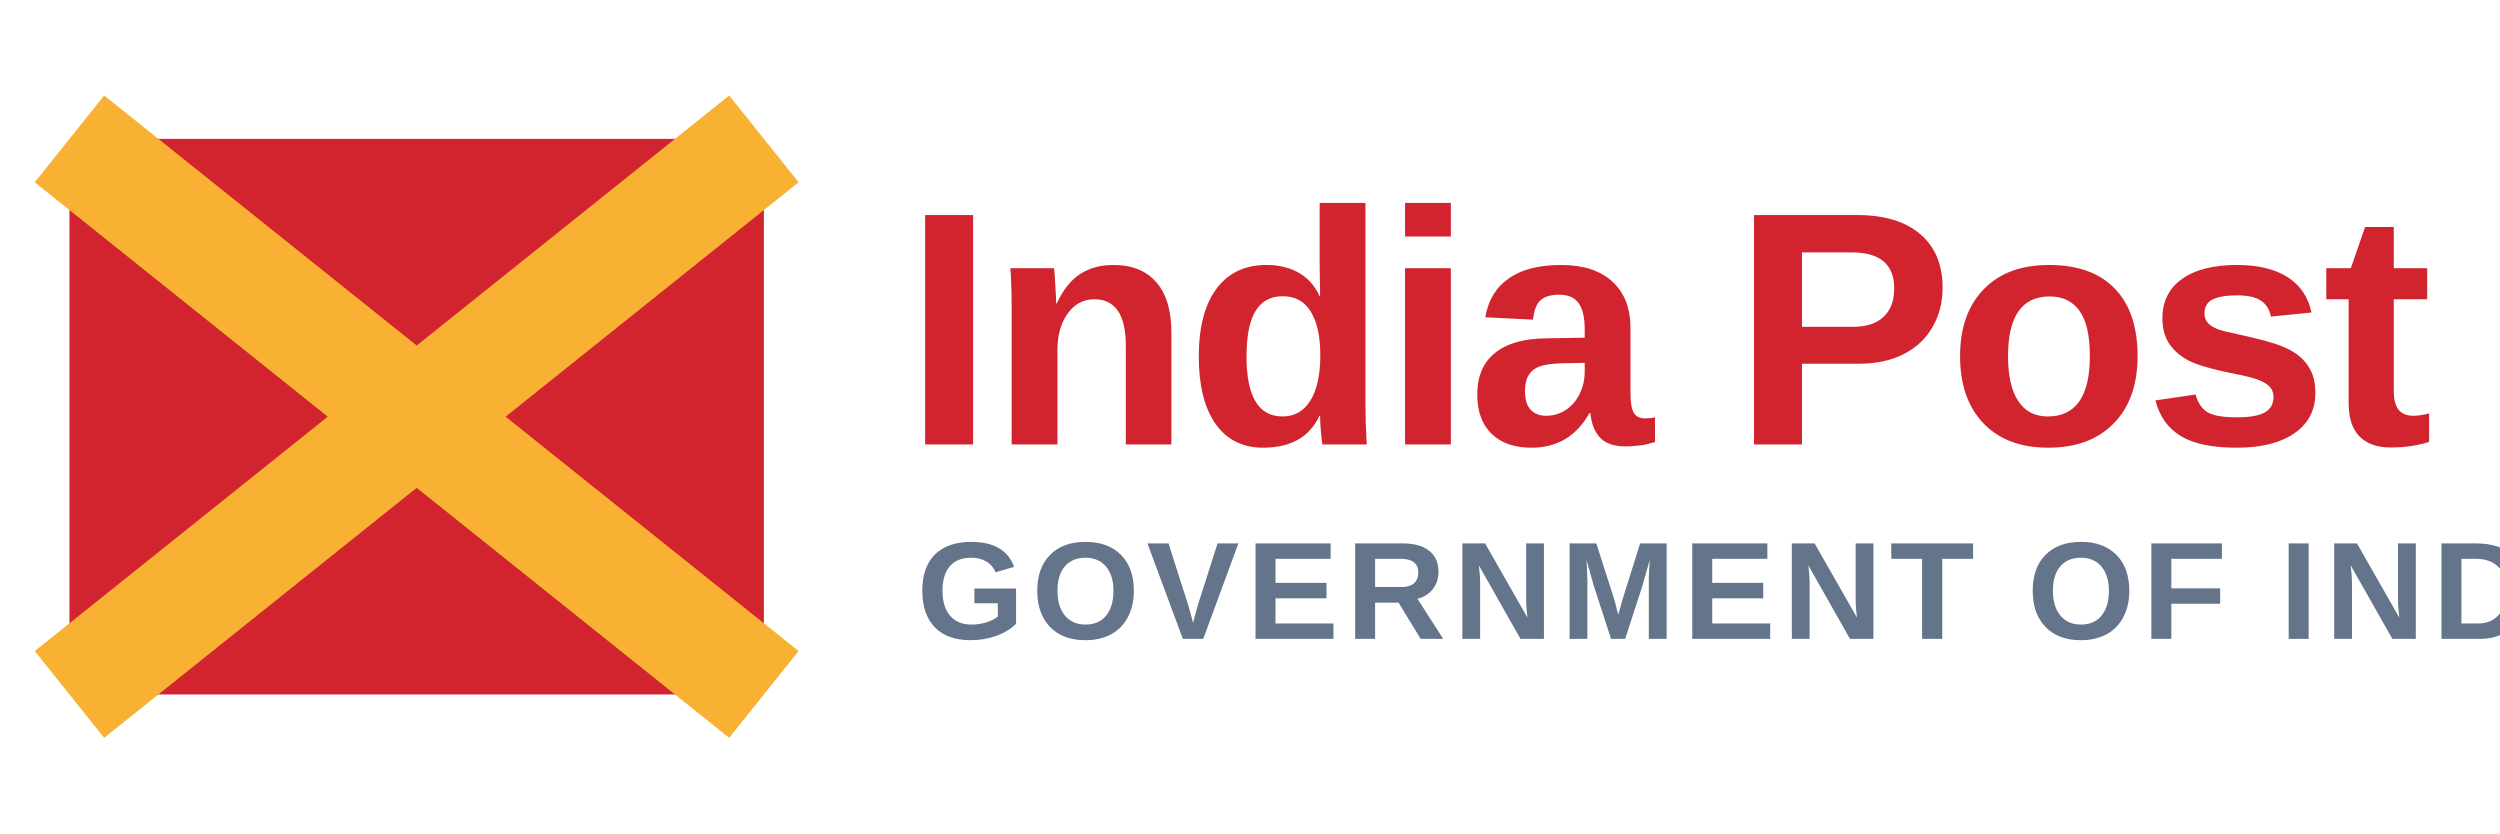
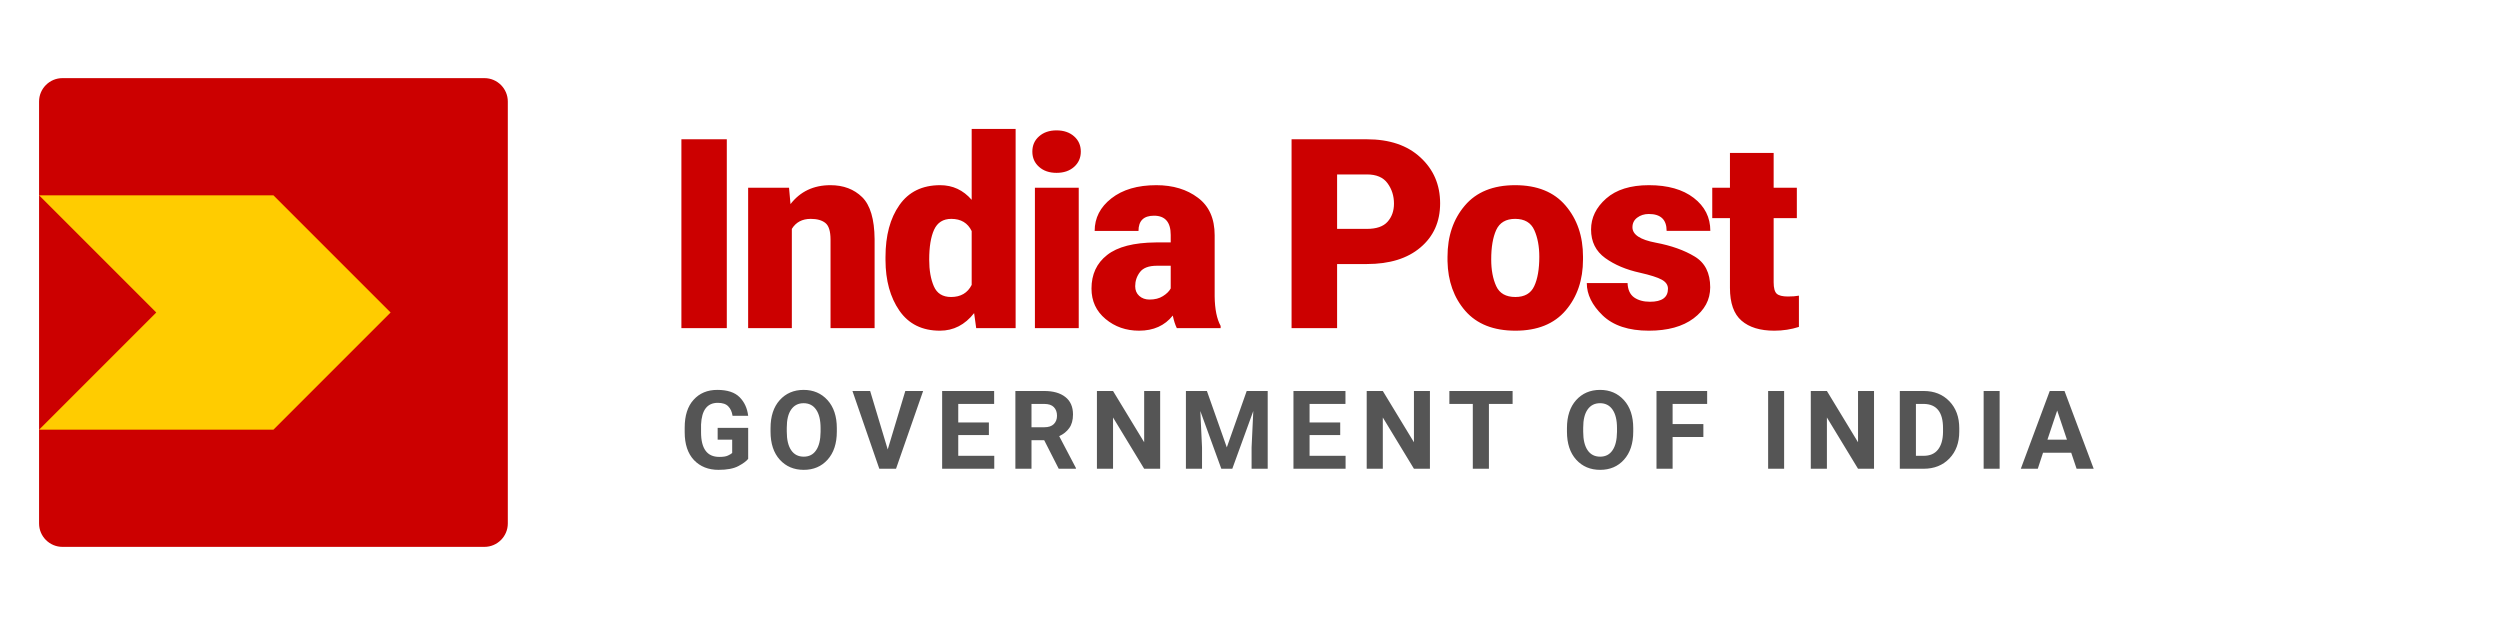
- <svg xmlns="http://www.w3.org/2000/svg" width="180" height="60" viewBox="0 0 180 60">
-   <g transform="translate(5, 10)">
-     <rect x="0" y="0" width="50" height="40" fill="#d1242f" rx="4" />
-     <path d="M 0 0 L 25 20 L 50 0" fill="none" stroke="#f8b133" stroke-width="8" stroke-linejoin="round" />
-     <path d="M 0 40 L 25 20 L 50 40" fill="none" stroke="#f8b133" stroke-width="8" stroke-linejoin="round" />
-   </g>
-   <text x="65" y="32" font-family="Arial, Helvetica, sans-serif" font-size="24" font-weight="900" fill="#d1242f" letter-spacing="-0.5">India Post</text>
-   <text x="66" y="46" font-family="Arial, Helvetica, sans-serif" font-size="10" font-weight="600" fill="#64748b" letter-spacing="0.5">GOVERNMENT OF INDIA</text>
+ <svg xmlns="http://www.w3.org/2000/svg" width="320" height="80" viewBox="0 0 320 80">
+   <rect x="5" y="10" width="60" height="60" fill="#cc0000" rx="3" />
+   <path d="M 5 25 L 35 25 L 50 40 L 35 55 L 5 55 L 20 40 Z" fill="#ffcc00" />
+   <text x="85" y="42" font-family="'Segoe UI', Roboto, Helvetica, Arial, sans-serif" font-size="34" font-weight="900" fill="#cc0000" letter-spacing="-1">India Post</text>
+   <text x="87" y="60" font-family="'Segoe UI', Roboto, Helvetica, Arial, sans-serif" font-size="14" font-weight="700" fill="#555555" letter-spacing="1.5">GOVERNMENT OF INDIA</text>
</svg>
